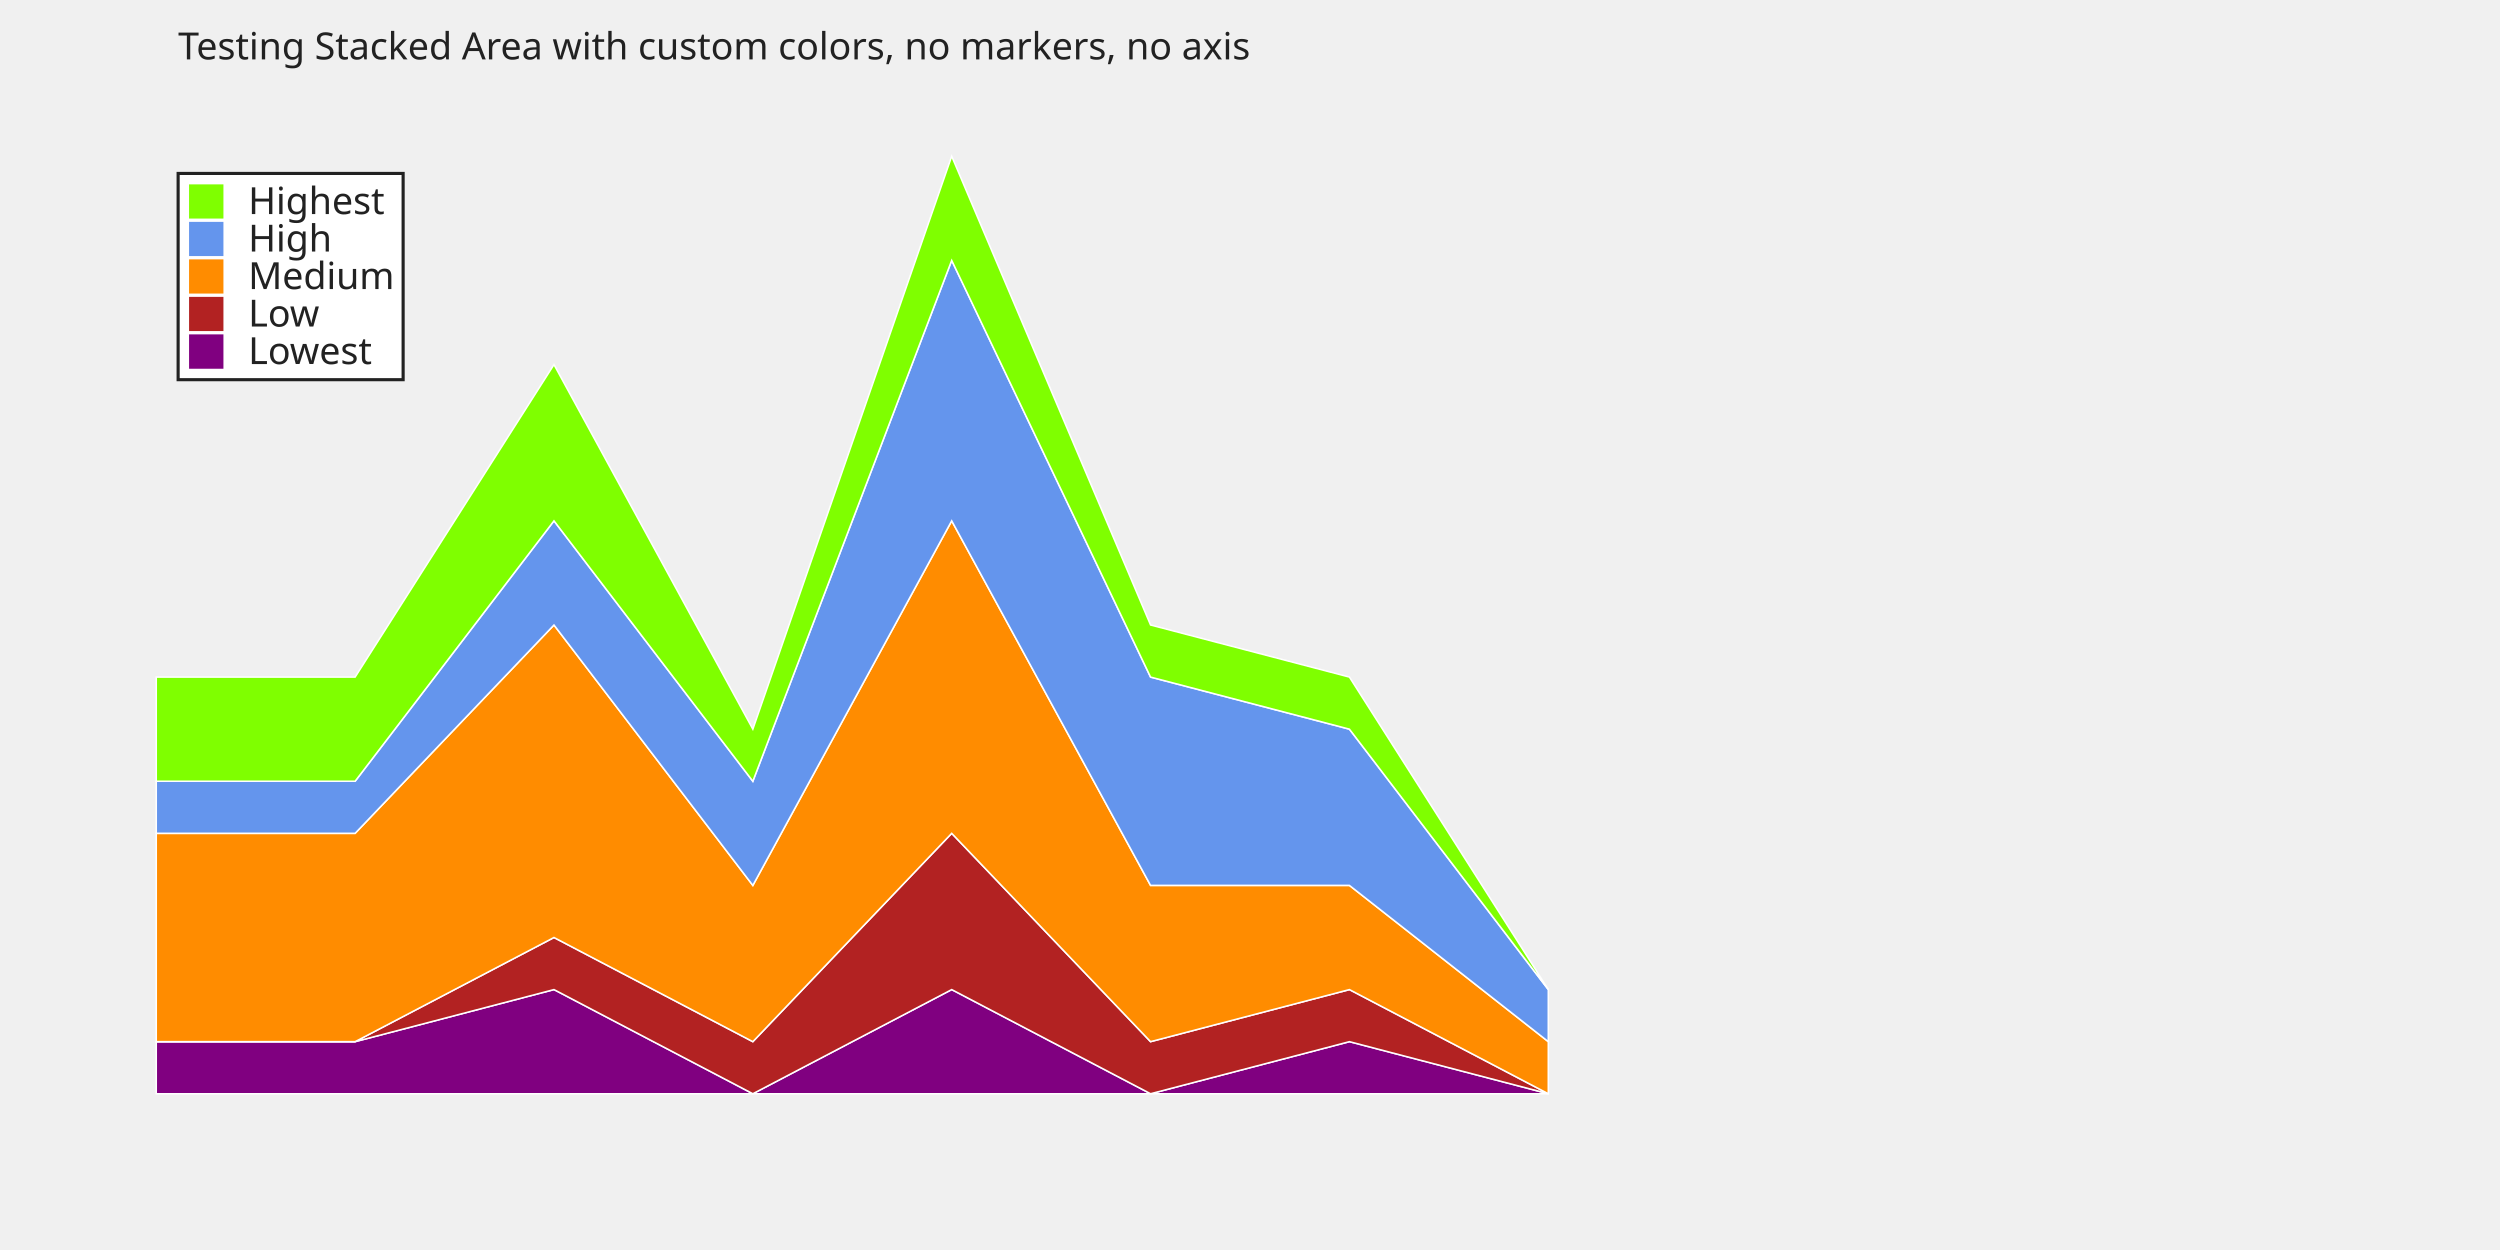
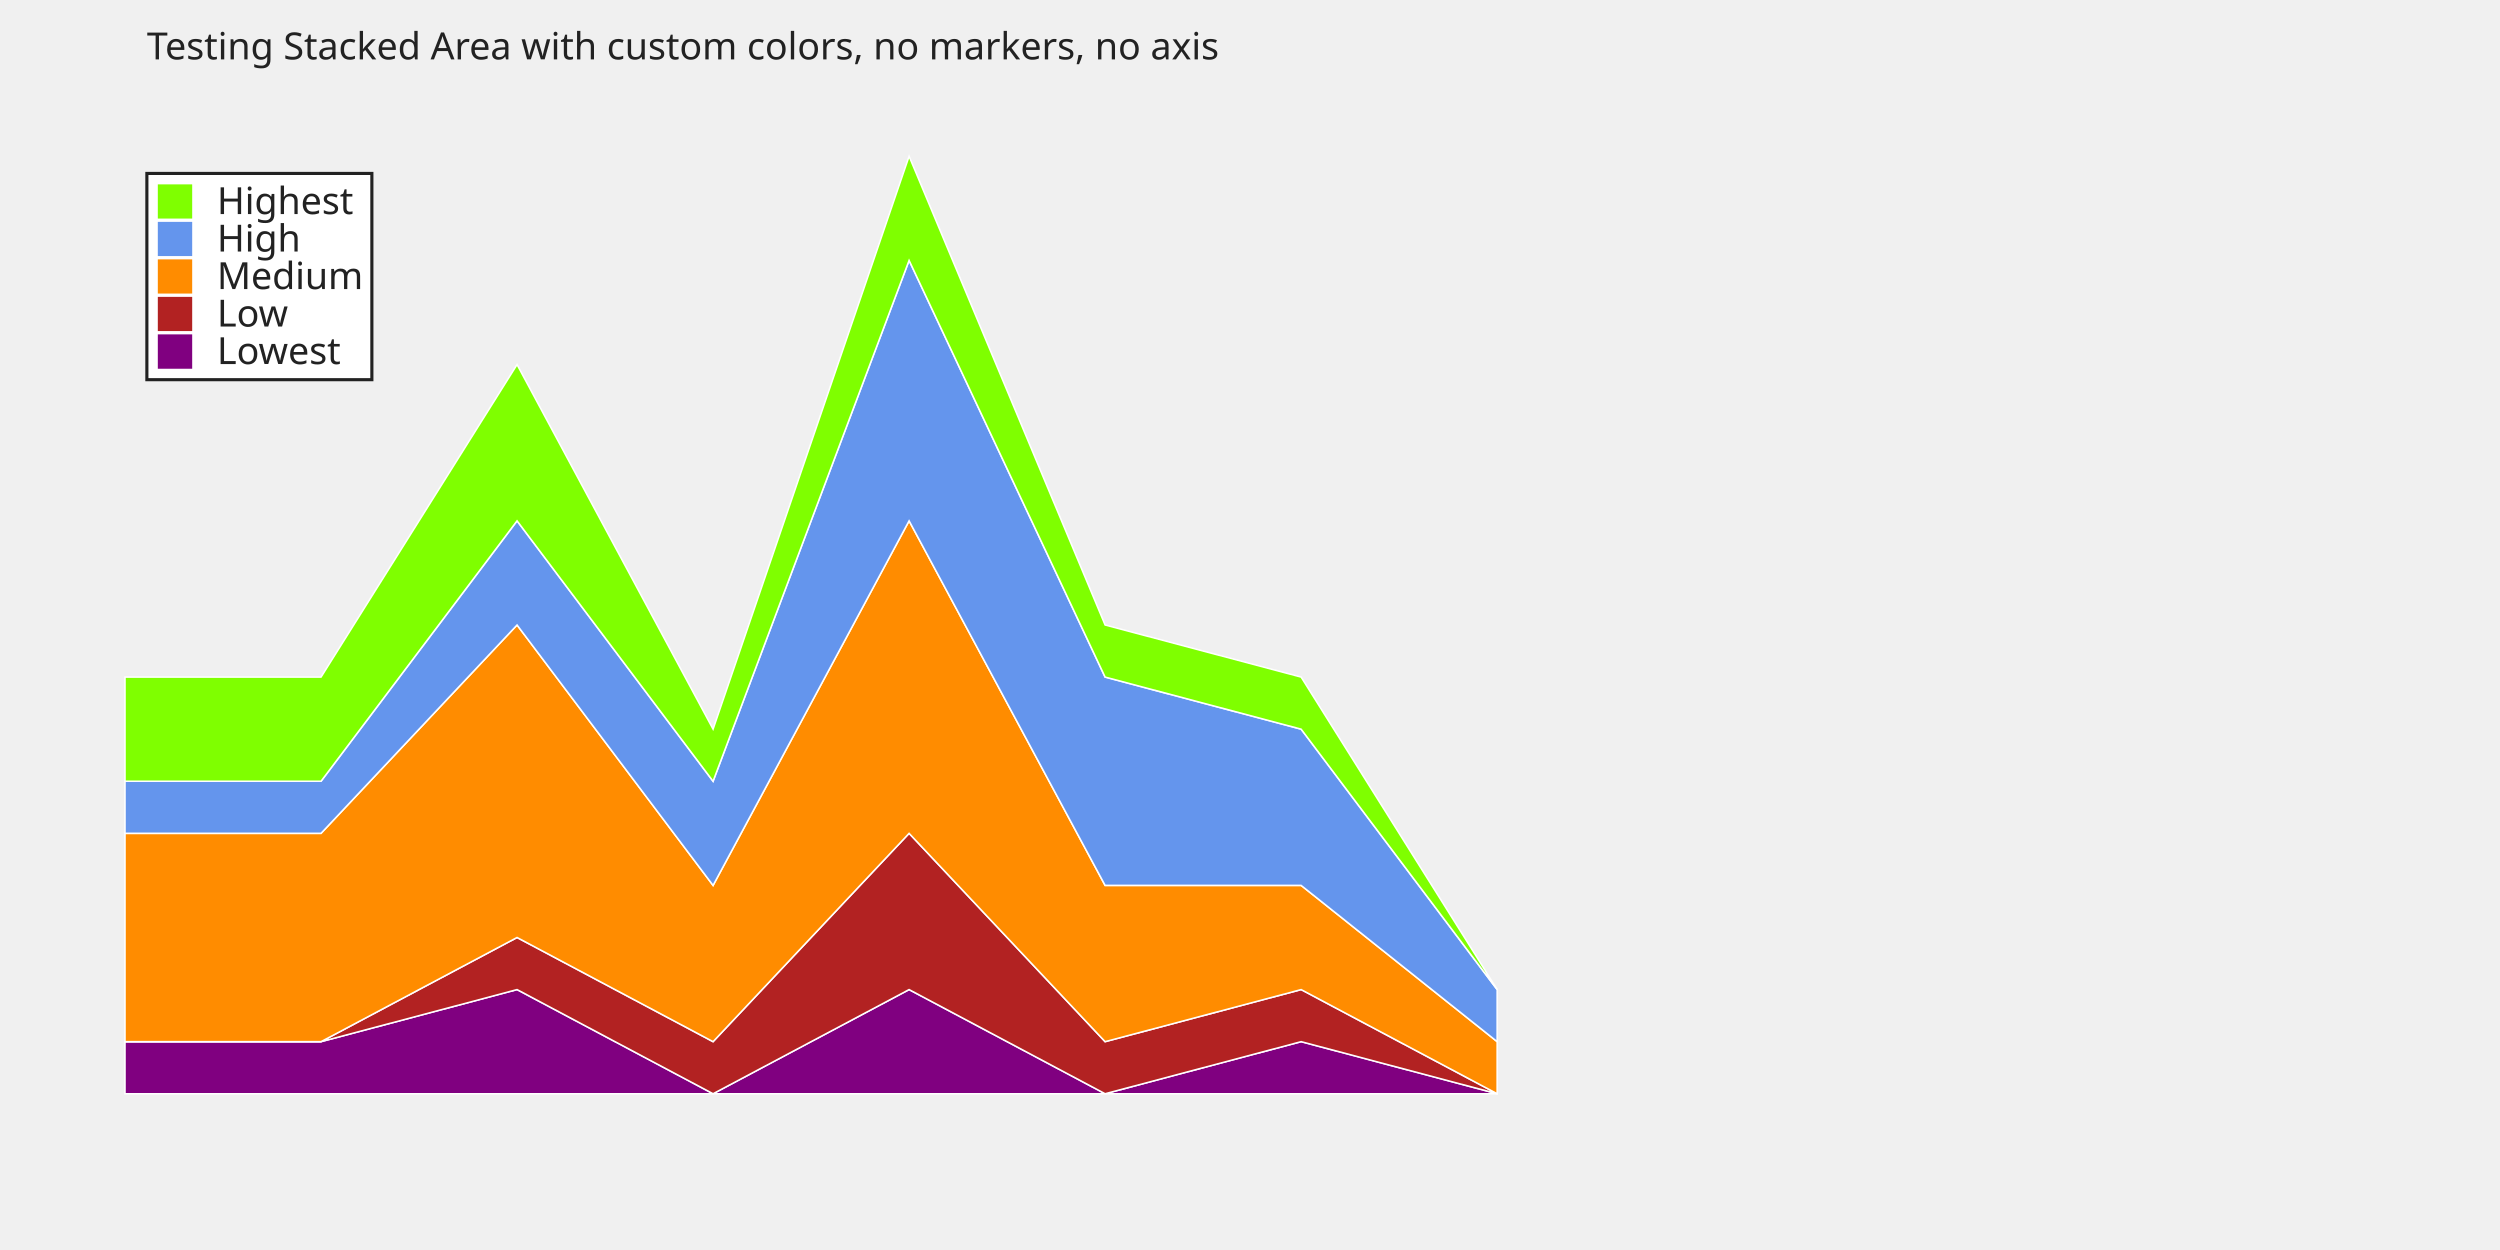
<svg xmlns="http://www.w3.org/2000/svg" width="800" height="400">
-   <g transform="translate(50,50)">
+   <g transform="translate(40,50)">
    <g class="layer">
-       <path class="area" style="fill: purple; stroke: white; stroke-width: .5;" d="M0,283.333L63.636,283.333L127.273,266.667L190.909,300L254.545,266.667L318.182,300L381.818,283.333L445.455,300L445.455,300L381.818,300L318.182,300L254.545,300L190.909,300L127.273,300L63.636,300L0,300Z" />
+       <path class="area" style="fill: purple; stroke: white; stroke-width: .5;" d="M0,283.333L62.727,283.333L125.455,266.667L188.182,300L250.909,266.667L313.636,300L376.364,283.333L439.091,300L439.091,300L376.364,300L313.636,300L250.909,300L188.182,300L125.455,300L62.727,300L0,300Z" />
    </g>
    <g class="layer">
-       <path class="area" style="fill: firebrick; stroke: white; stroke-width: .5;" d="M0,283.333L63.636,283.333L127.273,250L190.909,283.333L254.545,216.667L318.182,283.333L381.818,266.667L445.455,300L445.455,300L381.818,283.333L318.182,300L254.545,266.667L190.909,300L127.273,266.667L63.636,283.333L0,283.333Z" />
+       <path class="area" style="fill: firebrick; stroke: white; stroke-width: .5;" d="M0,283.333L62.727,283.333L125.455,250L188.182,283.333L250.909,216.667L313.636,283.333L376.364,266.667L439.091,300L439.091,300L376.364,283.333L313.636,300L250.909,266.667L188.182,300L125.455,266.667L62.727,283.333L0,283.333Z" />
    </g>
    <g class="layer">
-       <path class="area" style="fill: darkorange; stroke: white; stroke-width: .5;" d="M0,216.667L63.636,216.667L127.273,150L190.909,233.333L254.545,116.667L318.182,233.333L381.818,233.333L445.455,283.333L445.455,300L381.818,266.667L318.182,283.333L254.545,216.667L190.909,283.333L127.273,250L63.636,283.333L0,283.333Z" />
+       <path class="area" style="fill: darkorange; stroke: white; stroke-width: .5;" d="M0,216.667L62.727,216.667L125.455,150L188.182,233.333L250.909,116.667L313.636,233.333L376.364,233.333L439.091,283.333L439.091,300L376.364,266.667L313.636,283.333L250.909,216.667L188.182,283.333L125.455,250L62.727,283.333L0,283.333Z" />
    </g>
    <g class="layer">
-       <path class="area" style="fill: cornflowerblue; stroke: white; stroke-width: .5;" d="M0,200L63.636,200L127.273,116.667L190.909,200L254.545,33.333L318.182,166.667L381.818,183.333L445.455,266.667L445.455,283.333L381.818,233.333L318.182,233.333L254.545,116.667L190.909,233.333L127.273,150L63.636,216.667L0,216.667Z" />
+       <path class="area" style="fill: cornflowerblue; stroke: white; stroke-width: .5;" d="M0,200L62.727,200L125.455,116.667L188.182,200L250.909,33.333L313.636,166.667L376.364,183.333L439.091,266.667L439.091,283.333L376.364,233.333L313.636,233.333L250.909,116.667L188.182,233.333L125.455,150L62.727,216.667L0,216.667Z" />
    </g>
    <g class="layer">
-       <path class="area" style="fill: chartreuse; stroke: white; stroke-width: .5;" d="M0,166.667L63.636,166.667L127.273,66.667L190.909,183.333L254.545,0L318.182,150L381.818,166.667L445.455,266.667L445.455,266.667L381.818,183.333L318.182,166.667L254.545,33.333L190.909,200L127.273,116.667L63.636,200L0,200Z" />
+       <path class="area" style="fill: chartreuse; stroke: white; stroke-width: .5;" d="M0,166.667L62.727,166.667L125.455,66.667L188.182,183.333L250.909,0L313.636,150L376.364,166.667L439.091,266.667L439.091,266.667L376.364,183.333L313.636,166.667L250.909,33.333L188.182,200L125.455,116.667L62.727,200L0,200Z" />
    </g>
    <text x="7" y="-35" dy="4px" font-size="12px" font-family="sans-serif" style="text-anchor: start; fill: #222;">Testing Stacked Area with custom colors, no markers, no axis</text>
    <rect x="7" y="5.5" width="72" height="66" style="fill: #fff; stroke: #222;" />
    <rect x="10" y="8.5" width="12" height="12" style="fill: chartreuse; stroke: #fff;" />
    <text x="29.44" y="14.5" dy="4px" font-size="12px" font-family="sans-serif" style="text-anchor: start; fill: #222;">Highest</text>
    <rect x="10" y="20.5" width="12" height="12" style="fill: cornflowerblue; stroke: #fff;" />
    <text x="29.44" y="26.5" dy="4px" font-size="12px" font-family="sans-serif" style="text-anchor: start; fill: #222;">High</text>
    <rect x="10" y="32.5" width="12" height="12" style="fill: darkorange; stroke: #fff;" />
    <text x="29.44" y="38.5" dy="4px" font-size="12px" font-family="sans-serif" style="text-anchor: start; fill: #222;">Medium</text>
    <rect x="10" y="44.5" width="12" height="12" style="fill: firebrick; stroke: #fff;" />
    <text x="29.44" y="50.5" dy="4px" font-size="12px" font-family="sans-serif" style="text-anchor: start; fill: #222;">Low</text>
    <rect x="10" y="56.5" width="12" height="12" style="fill: purple; stroke: #fff;" />
    <text x="29.44" y="62.5" dy="4px" font-size="12px" font-family="sans-serif" style="text-anchor: start; fill: #222;">Lowest</text>
  </g>
</svg>
